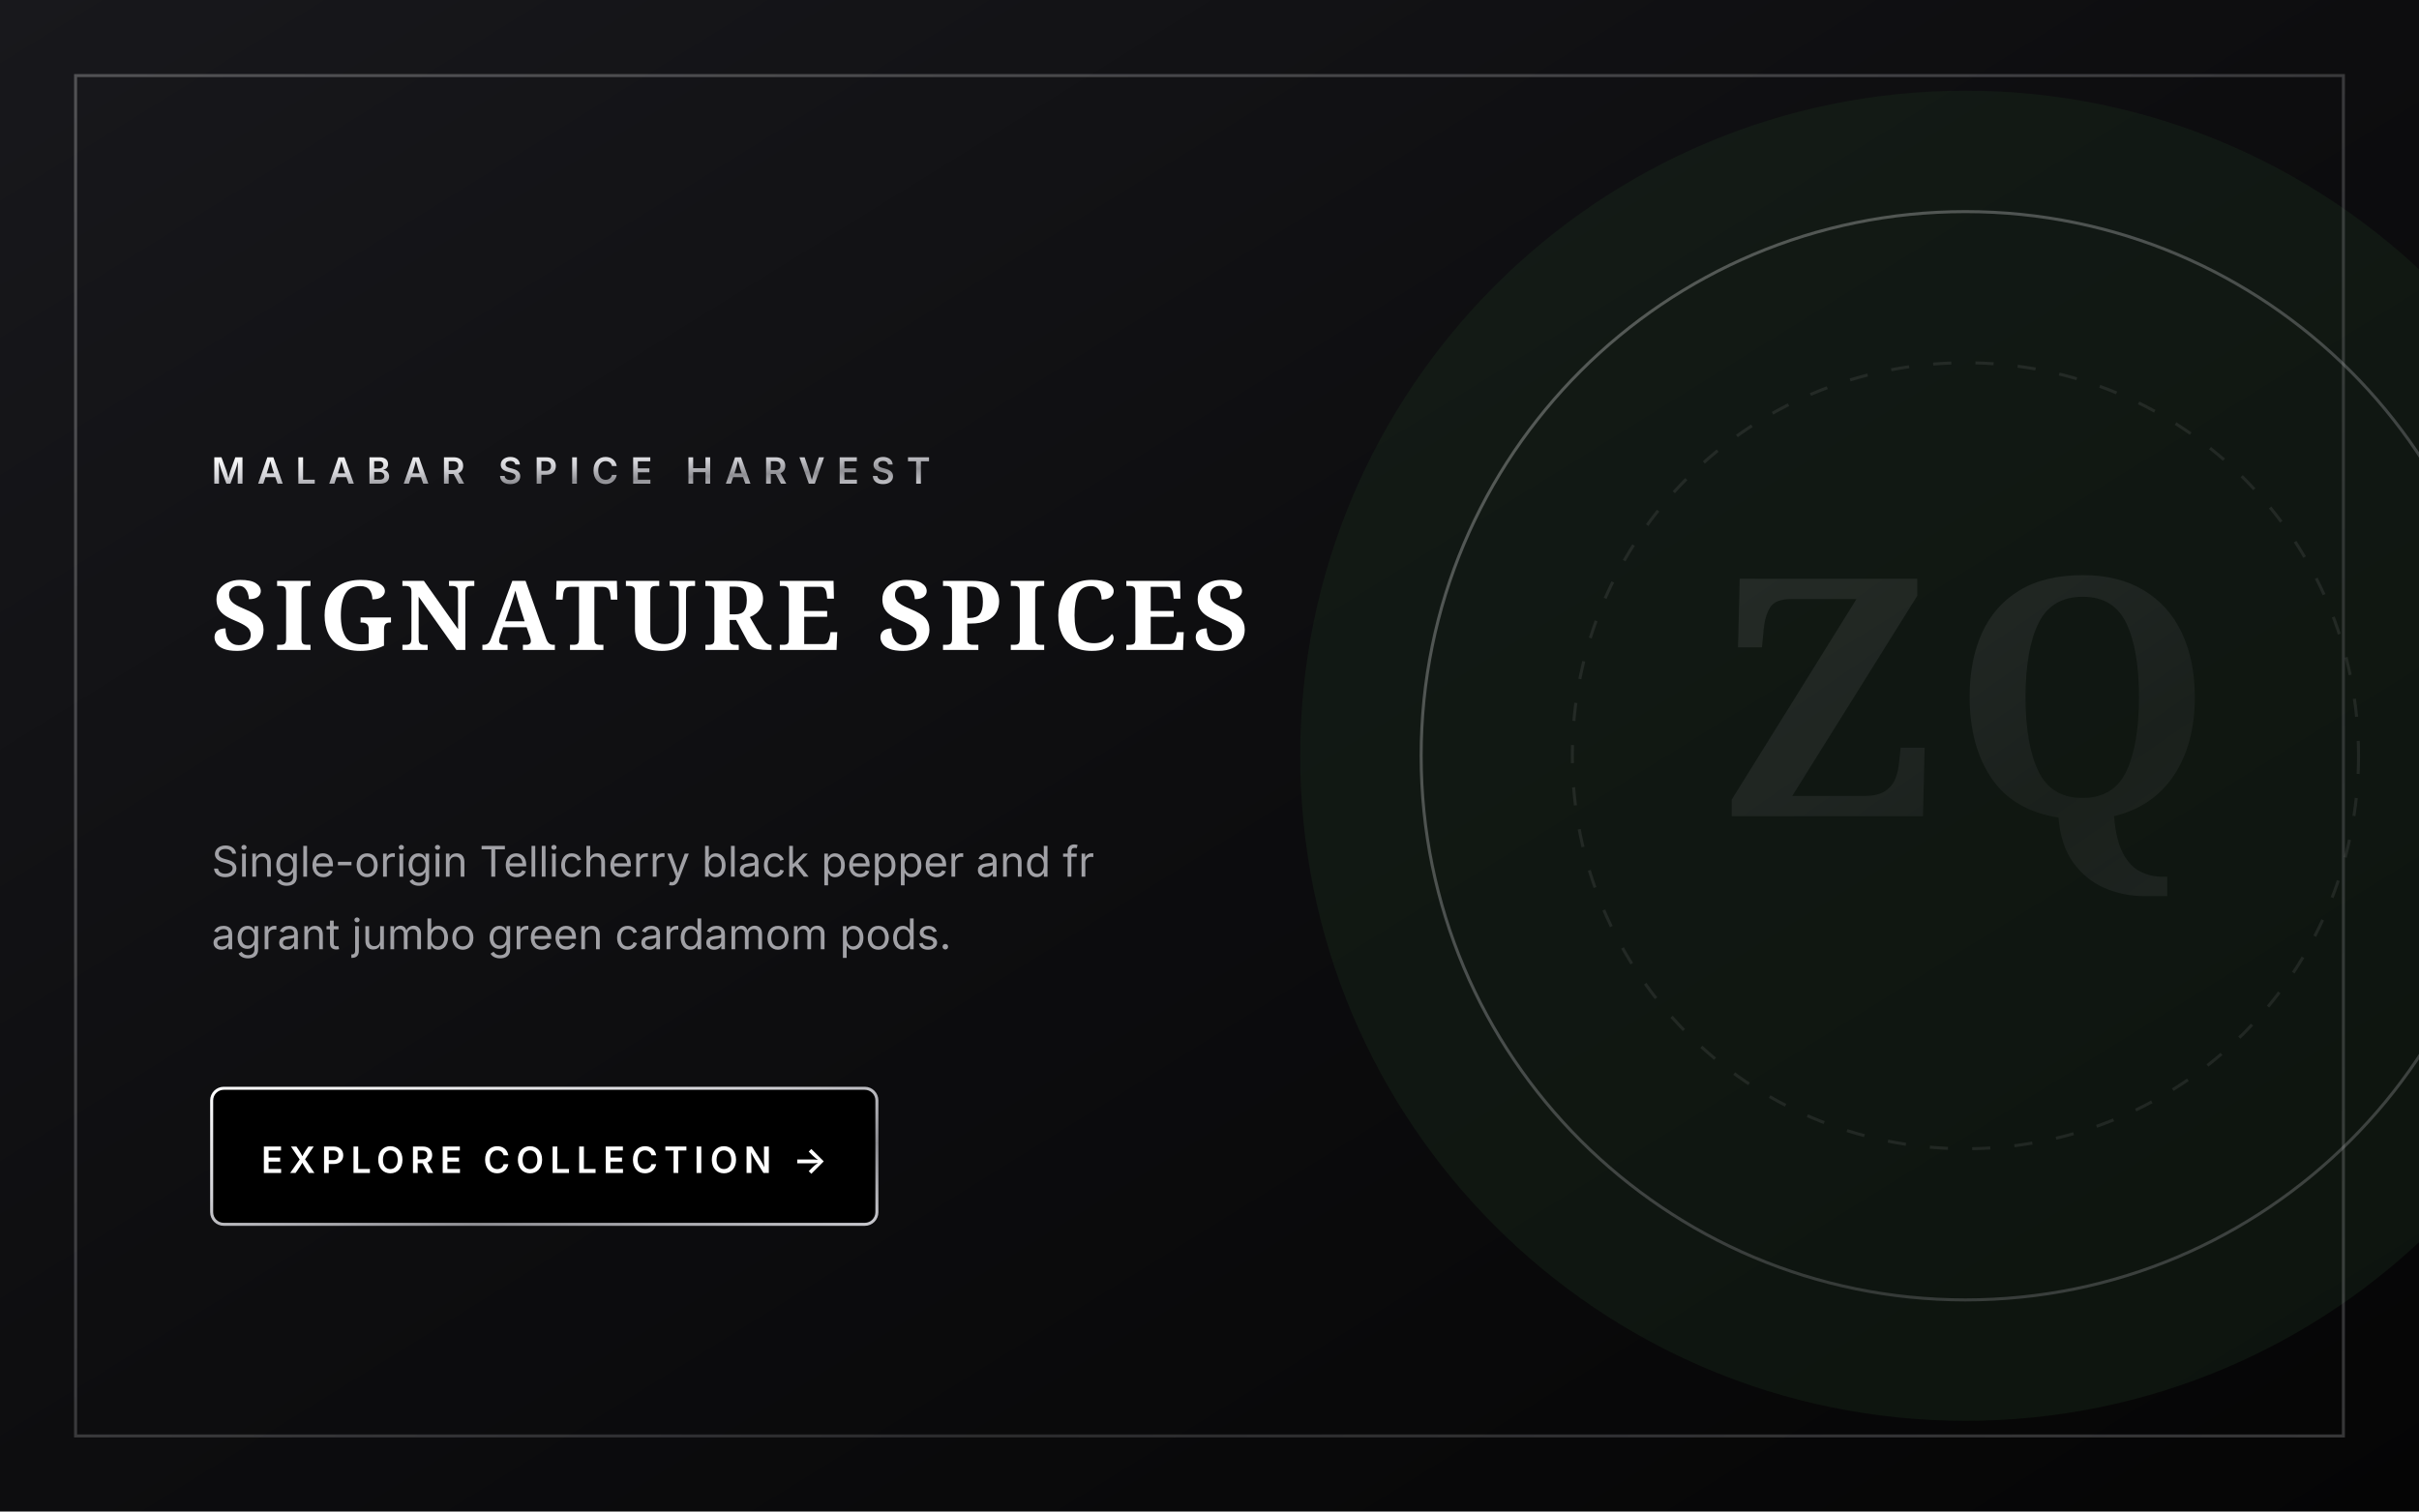
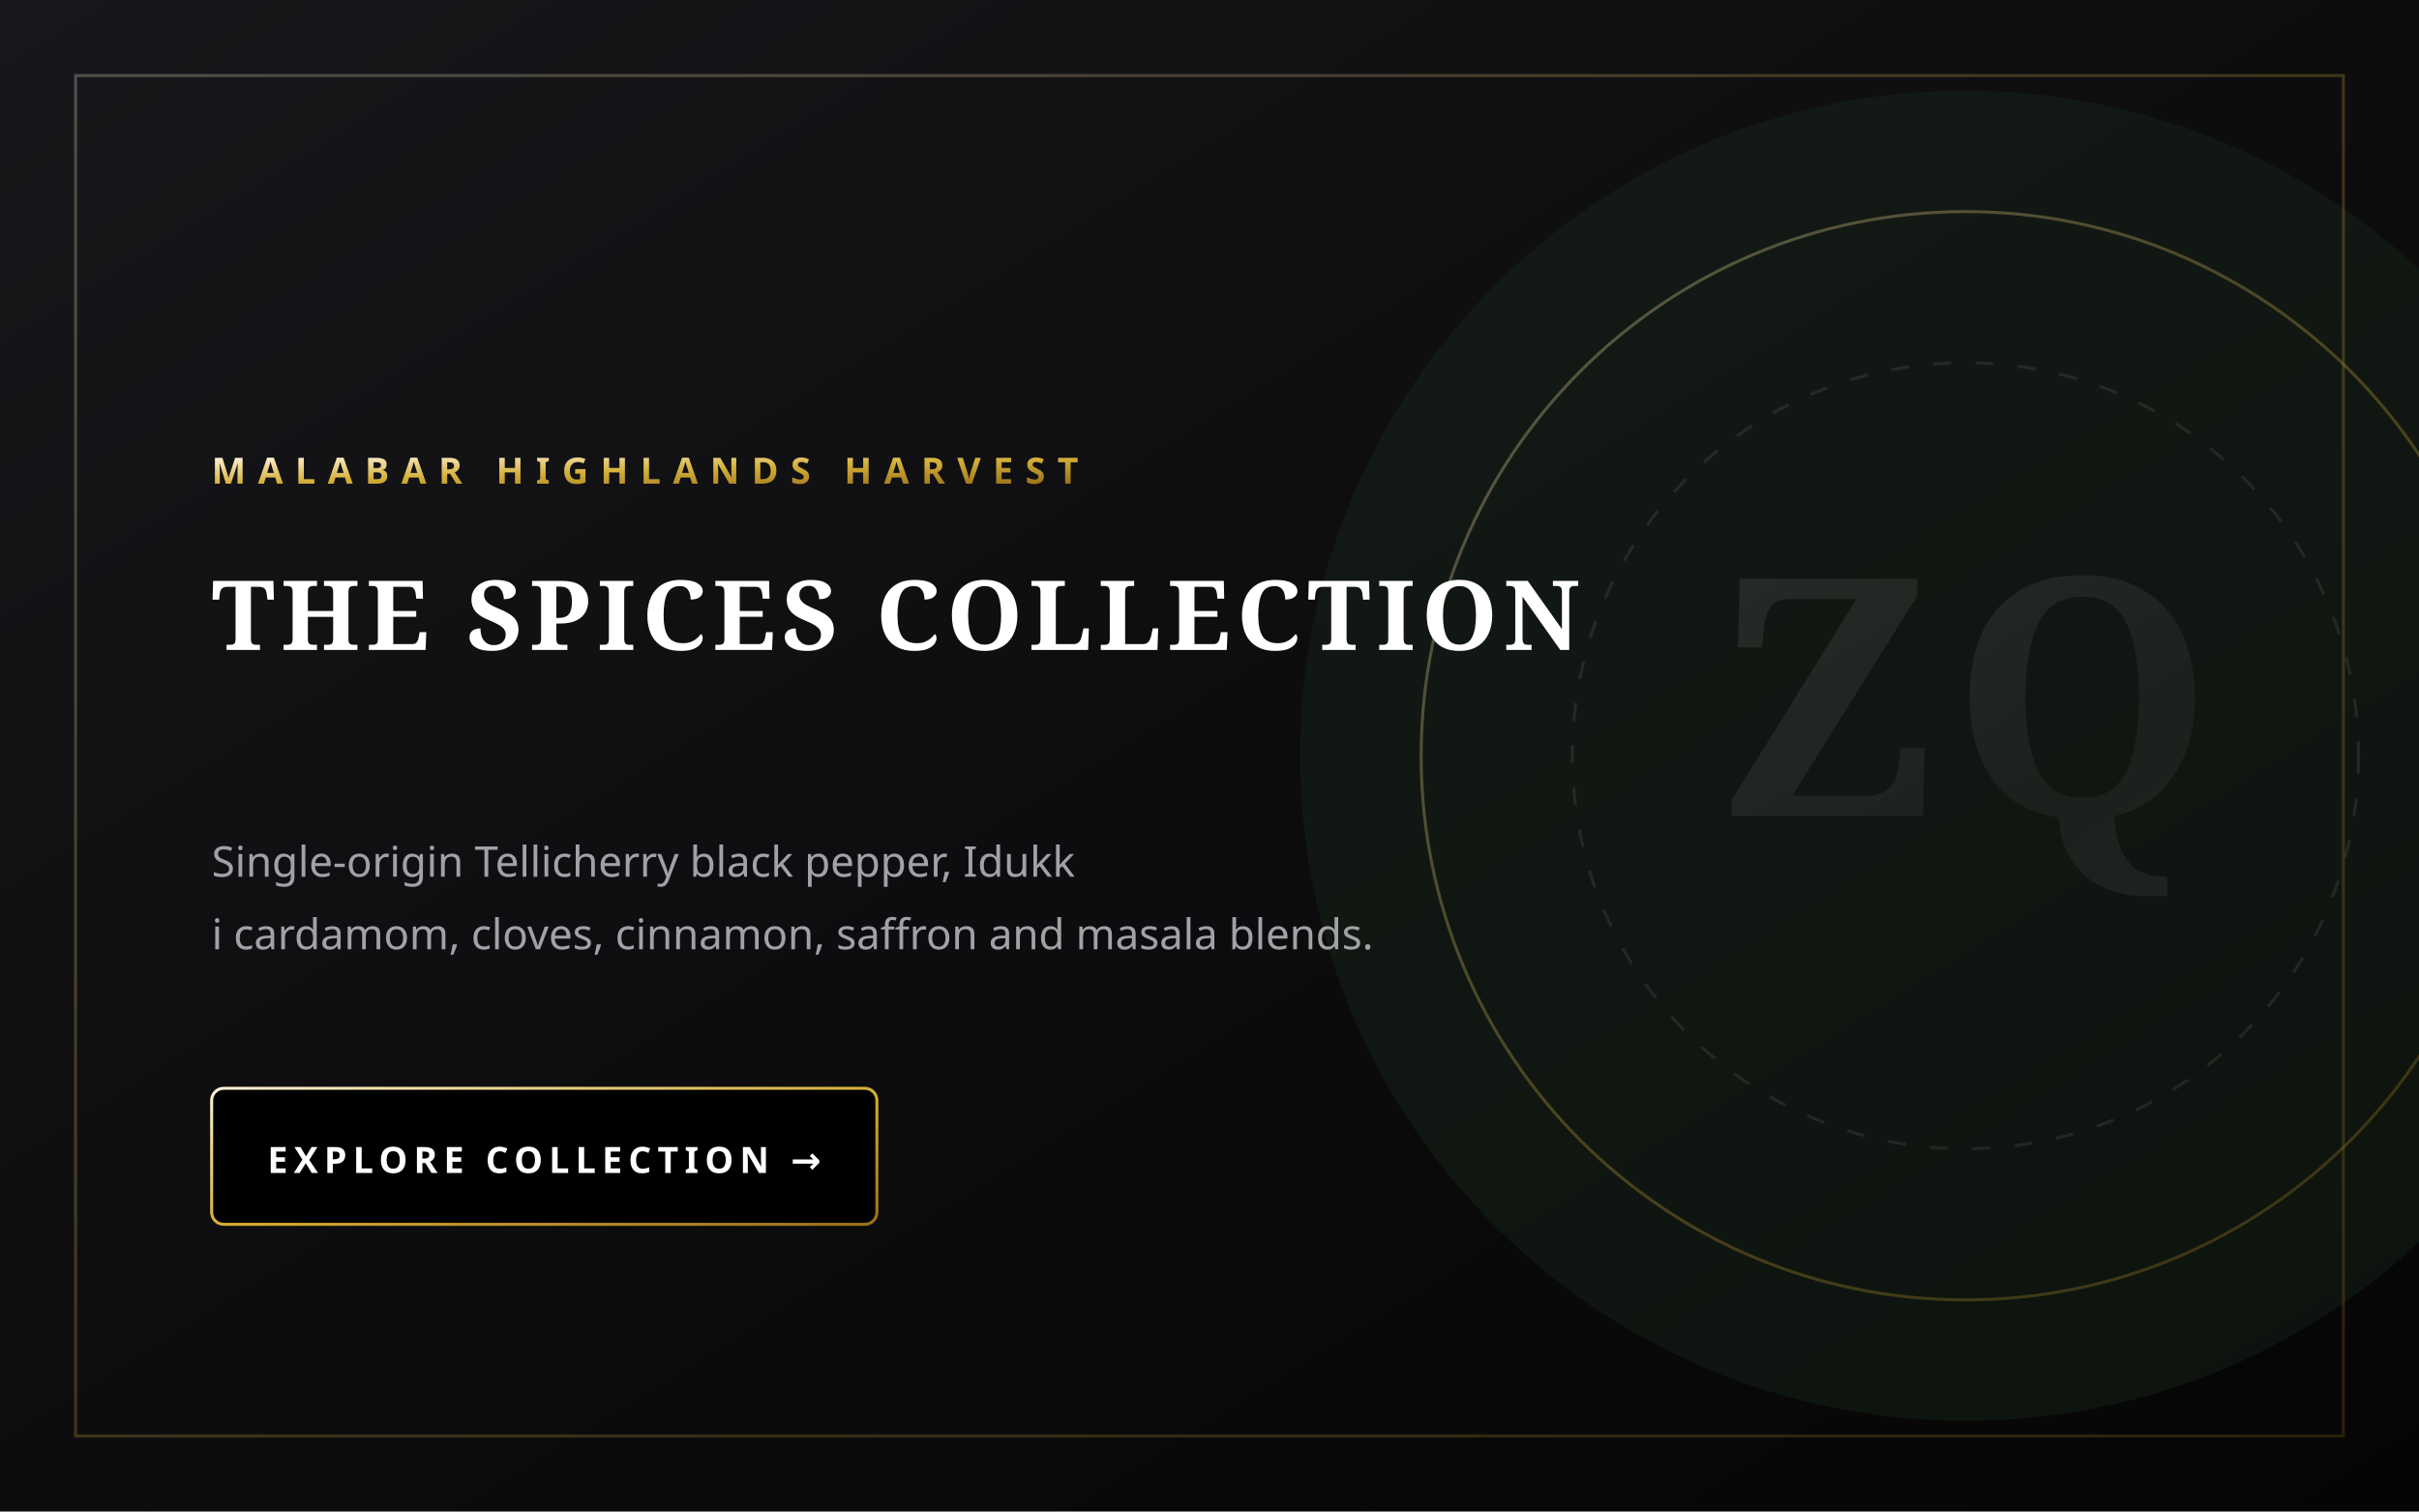
<svg xmlns="http://www.w3.org/2000/svg" viewBox="0 0 800 500" width="100%" height="100%">
  <defs>
    <linearGradient id="bgGrad" x1="0%" y1="0%" x2="100%" y2="100%">
      <stop offset="0%" stop-color="#18181c" />
      <stop offset="50%" stop-color="#0d0d0f" />
      <stop offset="100%" stop-color="#050505" />
    </linearGradient>
    <linearGradient id="silverGrad" x1="0%" y1="0%" x2="100%" y2="100%">
      <stop offset="0%" stop-color="#ffffff" />
      <stop offset="40%" stop-color="#d1d1d6" />
      <stop offset="70%" stop-color="#8e8e93" />
      <stop offset="100%" stop-color="#c7c7cc" />
    </linearGradient>
+     <linearGradient id="goldGrad" x1="0%" y1="0%" x2="100%" y2="100%">
+       <stop offset="0%" stop-color="#fff2d6" />
+       <stop offset="50%" stop-color="#d4af37" />
+       <stop offset="100%" stop-color="#997018" />
+     </linearGradient>
  </defs>
  <rect width="800" height="500" fill="url(#bgGrad)" />
  <circle cx="650" cy="250" r="220" fill="#1A2E1C" opacity="0.35" />
-   <circle cx="650" cy="250" r="180" fill="none" stroke="url(#silverGrad)" stroke-width="1" opacity="0.3" />
+   <circle cx="650" cy="250" r="180" fill="none" stroke="url(#goldGrad)" stroke-width="1" opacity="0.3" />
  <circle cx="650" cy="250" r="130" fill="none" stroke="rgba(255,255,255,0.08)" stroke-width="1" stroke-dasharray="6 8" />
-   <rect x="25" y="25" width="750" height="450" fill="none" stroke="url(#silverGrad)" stroke-width="1" opacity="0.25" />
+   <rect x="25" y="25" width="750" height="450" fill="none" stroke="url(#goldGrad)" stroke-width="1" opacity="0.25" />
  <text x="650" y="270" font-family="'Cinzel', serif" font-size="110" font-weight="bold" fill="url(#silverGrad)" text-anchor="middle" opacity="0.08" letter-spacing="4">ZQ</text>
-   <text x="70" y="160" font-family="'Inter', sans-serif" font-size="12" font-weight="600" fill="url(#silverGrad)" letter-spacing="4">MALABAR SPICE HARVEST</text>
-   <text x="70" y="215" font-family="'Cinzel', serif" font-size="32" font-weight="700" fill="#ffffff" letter-spacing="2">SIGNATURE SPICES</text>
-   <line x1="70" y1="245" x2="280" y2="245" stroke="url(#silverGrad)" stroke-width="1.5" />
-   <text x="70" y="290" font-family="'Inter', sans-serif" font-size="14" fill="#a1a1a6" width="400">
-     <tspan x="70" dy="0">Single-origin Tellicherry black pepper and fr</tspan>
-     <tspan x="70" dy="24">agrant jumbo green cardamom pods.</tspan>
+   <text x="70" y="160" font-family="'Plus Jakarta Sans', sans-serif" font-size="12" font-weight="600" fill="url(#goldGrad)" letter-spacing="4">MALABAR HIGHLANDS HARVEST</text>
+   <text x="70" y="215" font-family="'Cinzel', serif" font-size="32" font-weight="700" fill="#ffffff" letter-spacing="2">THE SPICES COLLECTION</text>
+   <line x1="70" y1="245" x2="280" y2="245" stroke="url(#goldGrad)" stroke-width="1.5" />
+   <text x="70" y="290" font-family="'Plus Jakarta Sans', sans-serif" font-size="14" fill="#a1a1a6" width="400">
+     <tspan x="70" dy="0">Single-origin Tellicherry black pepper, Idukk</tspan>
+     <tspan x="70" dy="24">i cardamom, cloves, cinnamon, saffron and masala blends.</tspan>
  </text>
-   <rect x="70" y="360" width="220" height="45" rx="4" fill="#000000" stroke="url(#silverGrad)" stroke-width="1" />
-   <text x="180" y="388" font-family="'Inter', sans-serif" font-size="12" font-weight="600" fill="#ffffff" text-anchor="middle" letter-spacing="2">EXPLORE COLLECTION →</text>
+   <rect x="70" y="360" width="220" height="45" rx="4" fill="#000000" stroke="url(#goldGrad)" stroke-width="1" />
+   <text x="180" y="388" font-family="'Plus Jakarta Sans', sans-serif" font-size="12" font-weight="600" fill="#ffffff" text-anchor="middle" letter-spacing="2">EXPLORE COLLECTION →</text>
</svg>
